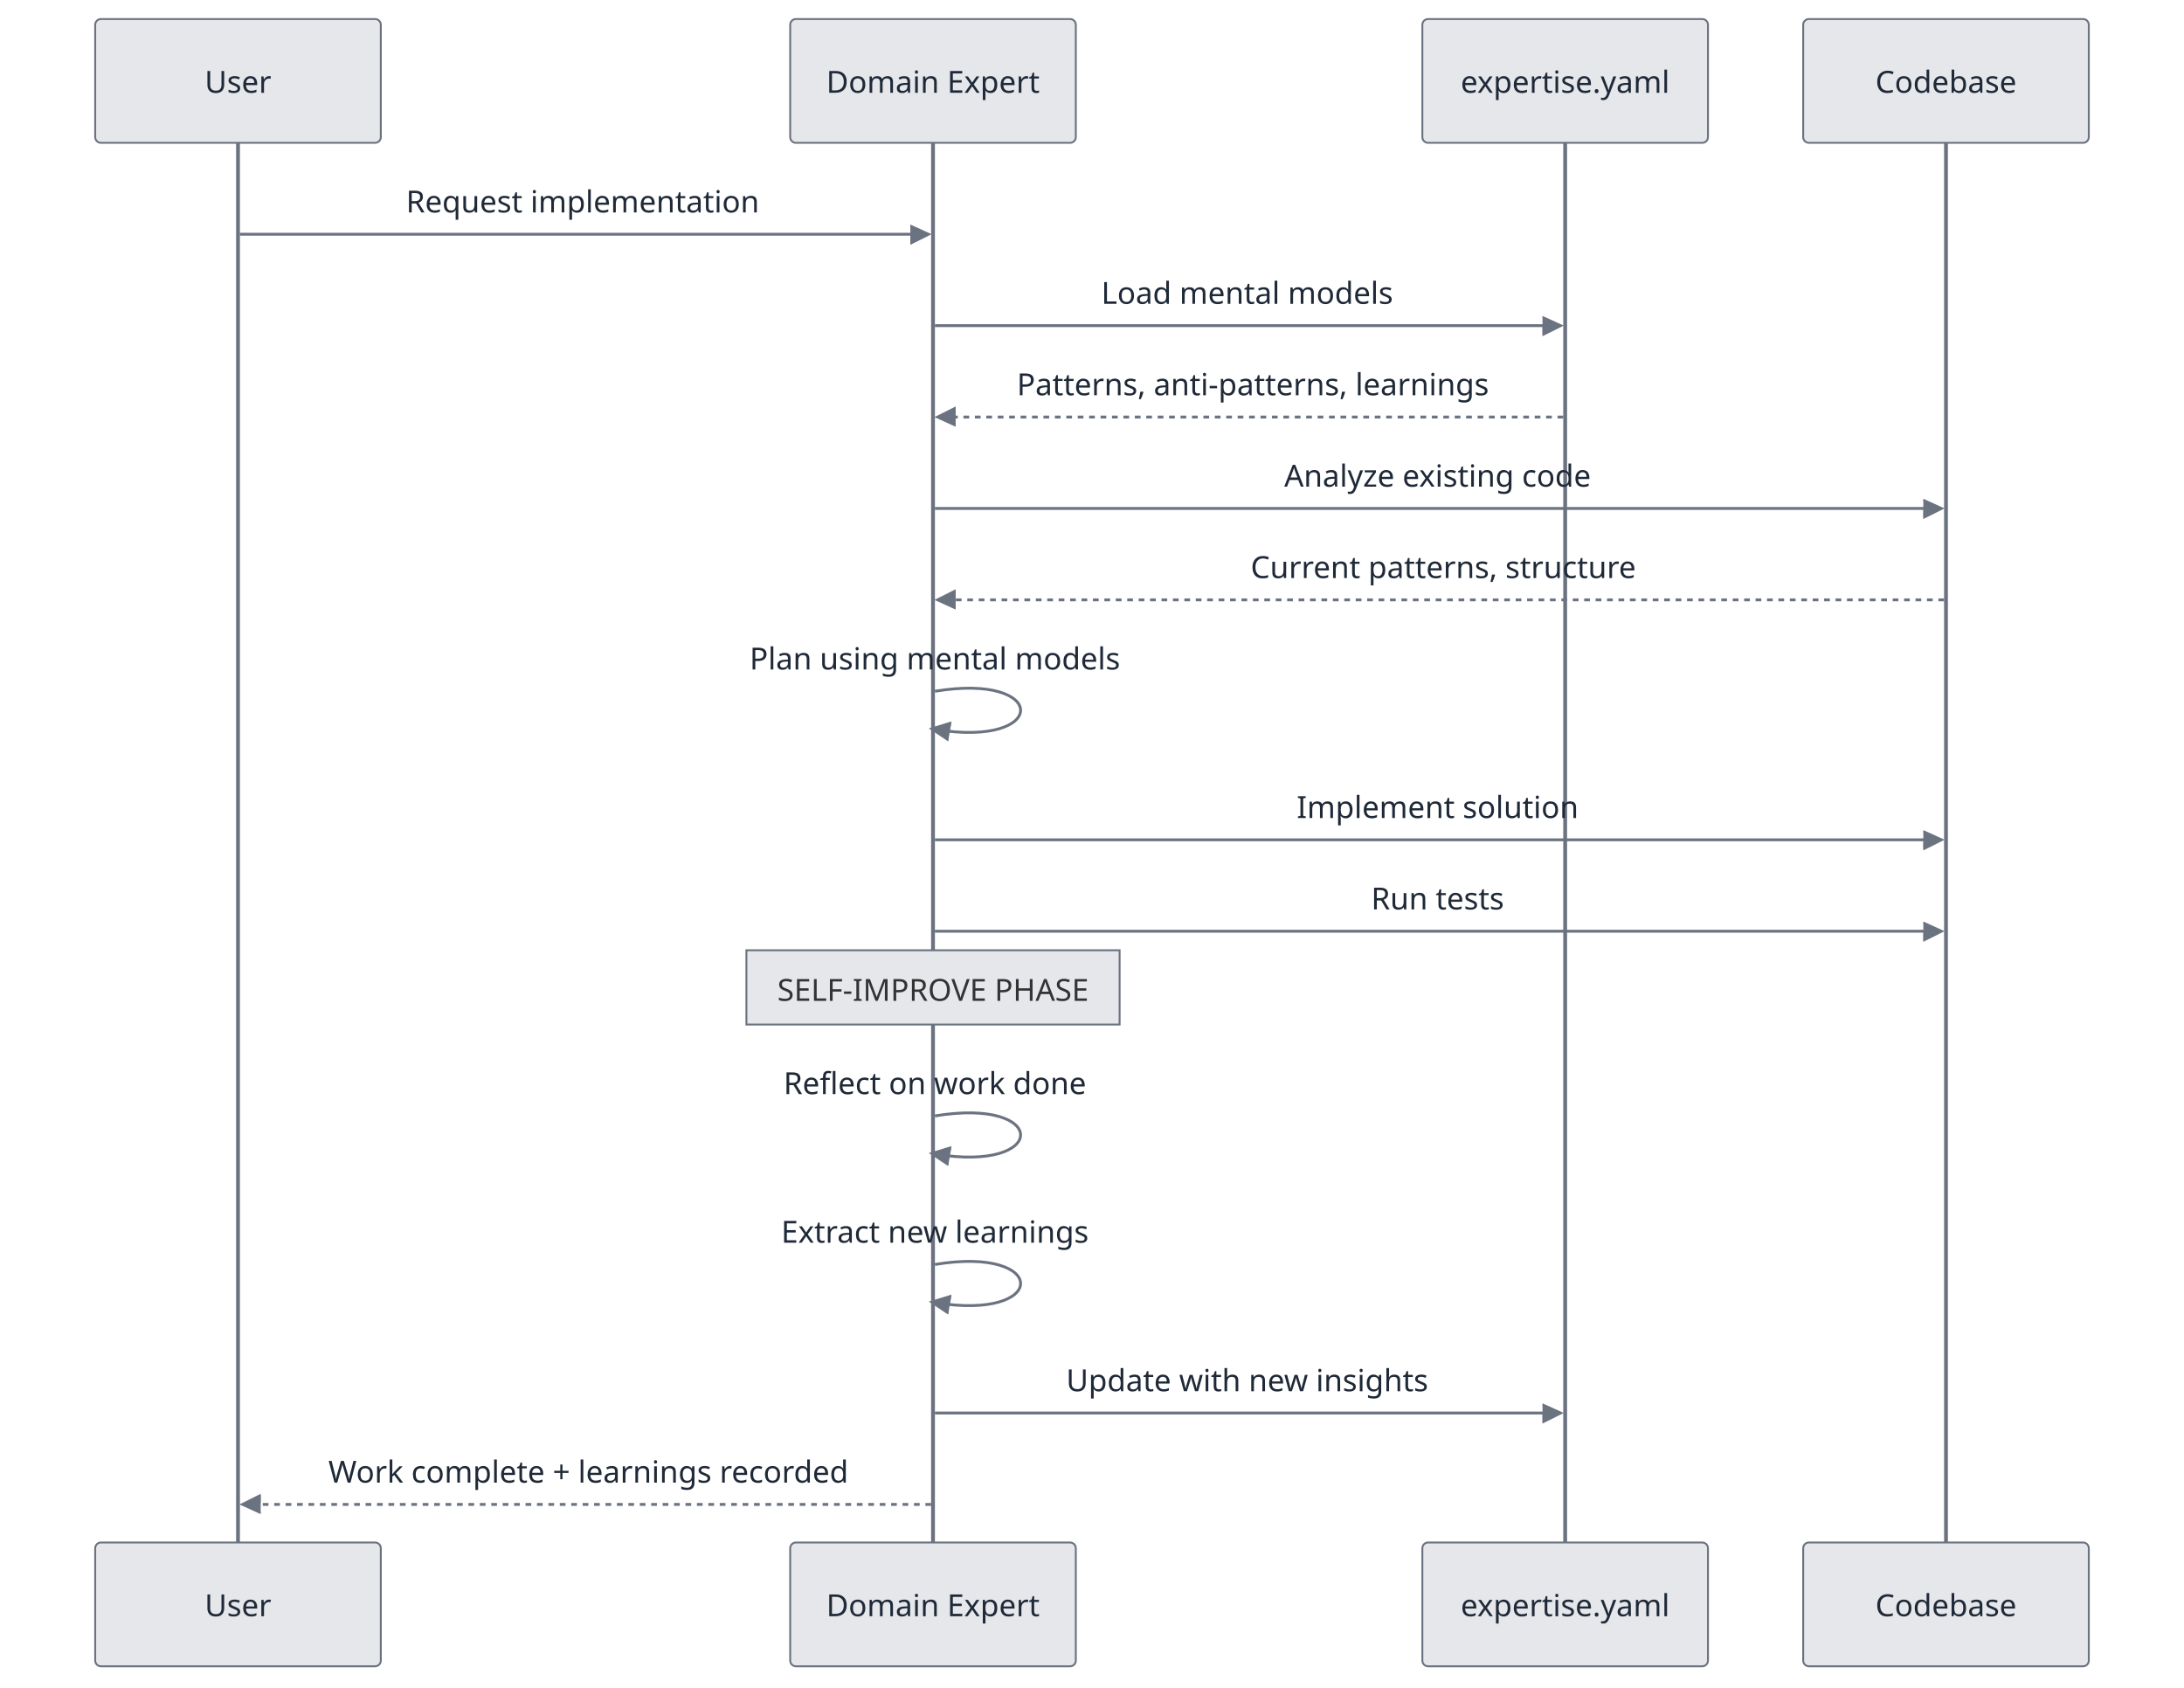
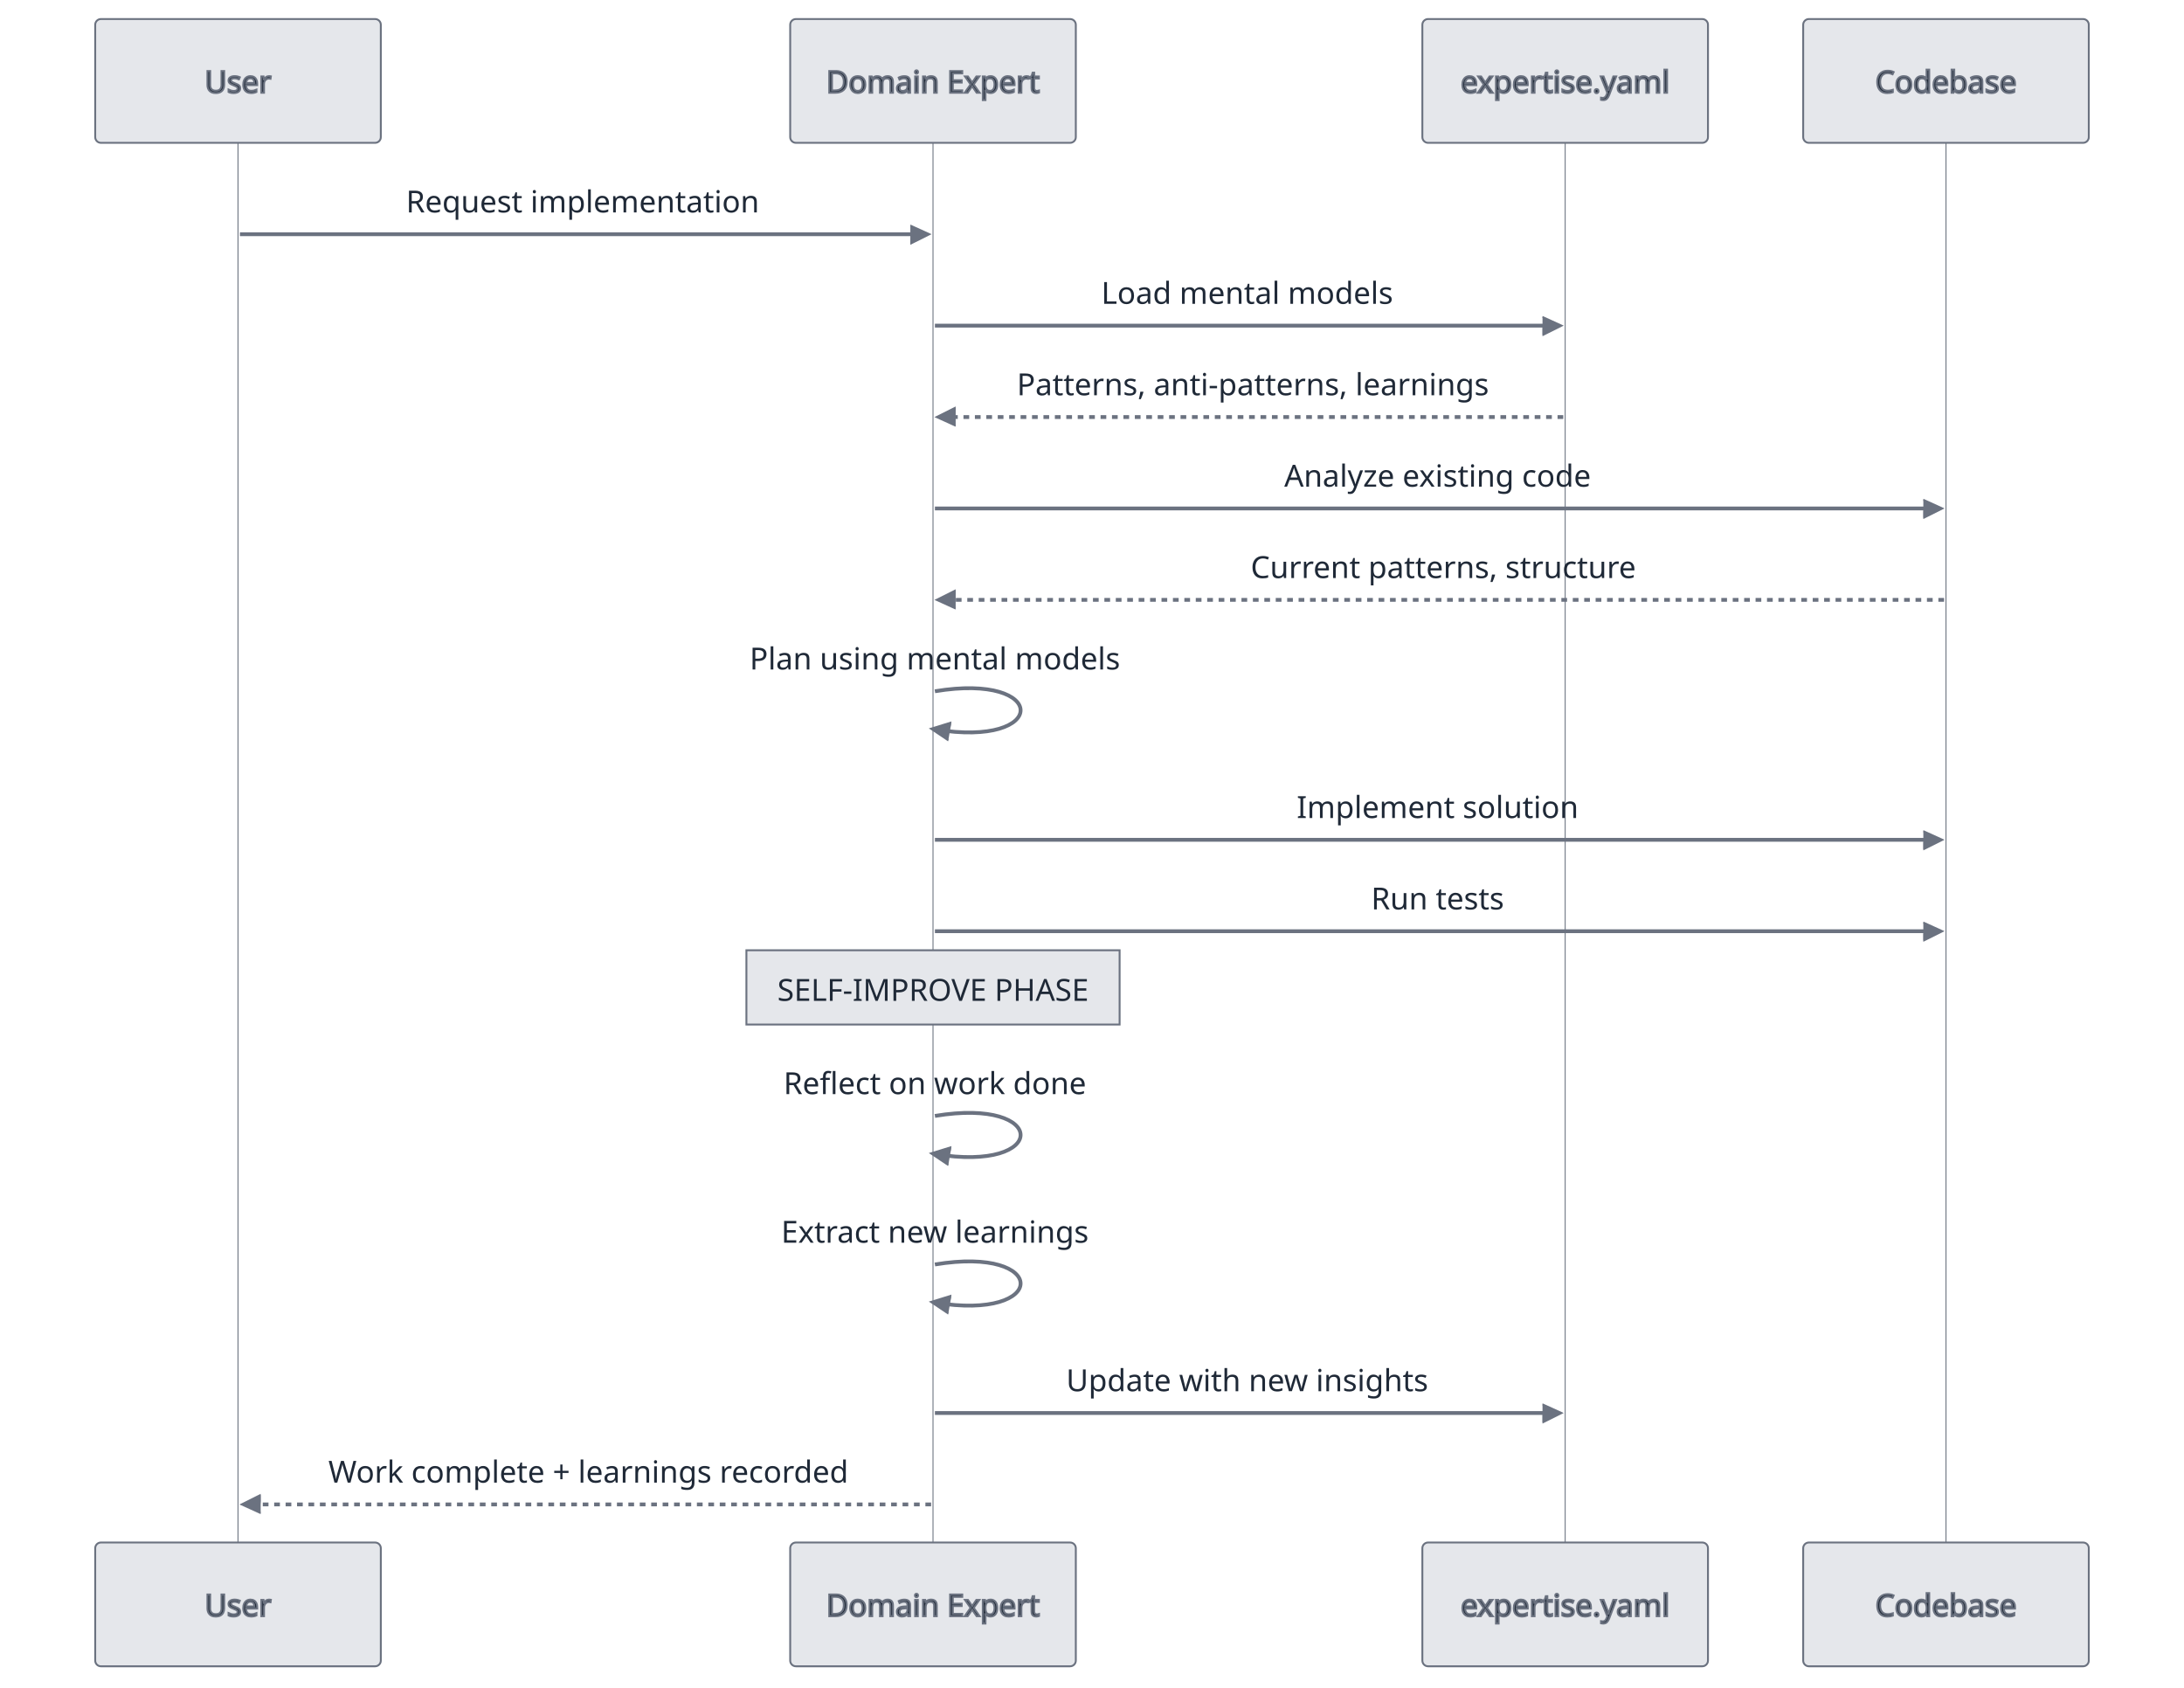
<svg xmlns="http://www.w3.org/2000/svg" id="my-svg" width="100%" style="max-width: 1147px; background-color: transparent;" viewBox="-50 -10 1147 886" role="graphics-document document" aria-roledescription="sequence" aria-describedby="chart-desc-my-svg" aria-labelledby="chart-title-my-svg">
  <g>
-     <rect x="897" y="800" fill="#e5e7eb" stroke="#6b7280" width="150" height="65" name="Codebase" rx="3" ry="3" class="actor actor-bottom" />
+     <rect x="897" y="800" width="150" height="65" name="Codebase" rx="3" ry="3" class="actor actor-bottom" />
    <text x="972" y="832.5" dominant-baseline="central" alignment-baseline="central" class="actor actor-box" style="text-anchor: middle; font-size: 16px; font-weight: 400;">
      <tspan x="972" dy="0">Codebase</tspan>
    </text>
  </g>
  <g>
-     <rect x="697" y="800" fill="#e5e7eb" stroke="#6b7280" width="150" height="65" name="Expertise" rx="3" ry="3" class="actor actor-bottom" />
+     <rect x="697" y="800" width="150" height="65" name="Expertise" rx="3" ry="3" class="actor actor-bottom" />
    <text x="772" y="832.5" dominant-baseline="central" alignment-baseline="central" class="actor actor-box" style="text-anchor: middle; font-size: 16px; font-weight: 400;">
      <tspan x="772" dy="0">expertise.yaml</tspan>
    </text>
  </g>
  <g>
-     <rect x="365" y="800" fill="#e5e7eb" stroke="#6b7280" width="150" height="65" name="Agent" rx="3" ry="3" class="actor actor-bottom" />
+     <rect x="365" y="800" width="150" height="65" name="Agent" rx="3" ry="3" class="actor actor-bottom" />
    <text x="440" y="832.5" dominant-baseline="central" alignment-baseline="central" class="actor actor-box" style="text-anchor: middle; font-size: 16px; font-weight: 400;">
      <tspan x="440" dy="0">Domain Expert</tspan>
    </text>
  </g>
  <g>
-     <rect x="0" y="800" fill="#e5e7eb" stroke="#6b7280" width="150" height="65" name="User" rx="3" ry="3" class="actor actor-bottom" />
+     <rect x="0" y="800" width="150" height="65" name="User" rx="3" ry="3" class="actor actor-bottom" />
    <text x="75" y="832.5" dominant-baseline="central" alignment-baseline="central" class="actor actor-box" style="text-anchor: middle; font-size: 16px; font-weight: 400;">
      <tspan x="75" dy="0">User</tspan>
    </text>
  </g>
  <g>
-     <line id="actor3" x1="972" y1="65" x2="972" y2="800" class="actor-line 200" stroke-width="0.5px" stroke="#9ca3af" name="Codebase" />
+     <line id="actor3" x1="972" y1="65" x2="972" y2="800" class="actor-line 200" stroke-width="0.5px" name="Codebase" />
    <g id="root-3">
-       <rect x="897" y="0" fill="#e5e7eb" stroke="#6b7280" width="150" height="65" name="Codebase" rx="3" ry="3" class="actor actor-top" />
+       <rect x="897" y="0" width="150" height="65" name="Codebase" rx="3" ry="3" class="actor actor-top" />
      <text x="972" y="32.5" dominant-baseline="central" alignment-baseline="central" class="actor actor-box" style="text-anchor: middle; font-size: 16px; font-weight: 400;">
        <tspan x="972" dy="0">Codebase</tspan>
      </text>
    </g>
  </g>
  <g>
-     <line id="actor2" x1="772" y1="65" x2="772" y2="800" class="actor-line 200" stroke-width="0.5px" stroke="#9ca3af" name="Expertise" />
+     <line id="actor2" x1="772" y1="65" x2="772" y2="800" class="actor-line 200" stroke-width="0.5px" name="Expertise" />
    <g id="root-2">
-       <rect x="697" y="0" fill="#e5e7eb" stroke="#6b7280" width="150" height="65" name="Expertise" rx="3" ry="3" class="actor actor-top" />
+       <rect x="697" y="0" width="150" height="65" name="Expertise" rx="3" ry="3" class="actor actor-top" />
      <text x="772" y="32.5" dominant-baseline="central" alignment-baseline="central" class="actor actor-box" style="text-anchor: middle; font-size: 16px; font-weight: 400;">
        <tspan x="772" dy="0">expertise.yaml</tspan>
      </text>
    </g>
  </g>
  <g>
-     <line id="actor1" x1="440" y1="65" x2="440" y2="800" class="actor-line 200" stroke-width="0.5px" stroke="#9ca3af" name="Agent" />
+     <line id="actor1" x1="440" y1="65" x2="440" y2="800" class="actor-line 200" stroke-width="0.5px" name="Agent" />
    <g id="root-1">
-       <rect x="365" y="0" fill="#e5e7eb" stroke="#6b7280" width="150" height="65" name="Agent" rx="3" ry="3" class="actor actor-top" />
+       <rect x="365" y="0" width="150" height="65" name="Agent" rx="3" ry="3" class="actor actor-top" />
      <text x="440" y="32.5" dominant-baseline="central" alignment-baseline="central" class="actor actor-box" style="text-anchor: middle; font-size: 16px; font-weight: 400;">
        <tspan x="440" dy="0">Domain Expert</tspan>
      </text>
    </g>
  </g>
  <g>
-     <line id="actor0" x1="75" y1="65" x2="75" y2="800" class="actor-line 200" stroke-width="0.5px" stroke="#9ca3af" name="User" />
+     <line id="actor0" x1="75" y1="65" x2="75" y2="800" class="actor-line 200" stroke-width="0.5px" name="User" />
    <g id="root-0">
-       <rect x="0" y="0" fill="#e5e7eb" stroke="#6b7280" width="150" height="65" name="User" rx="3" ry="3" class="actor actor-top" />
+       <rect x="0" y="0" width="150" height="65" name="User" rx="3" ry="3" class="actor actor-top" />
      <text x="75" y="32.5" dominant-baseline="central" alignment-baseline="central" class="actor actor-box" style="text-anchor: middle; font-size: 16px; font-weight: 400;">
        <tspan x="75" dy="0">User</tspan>
      </text>
    </g>
  </g>
-   <style>#my-svg{font-family:system-ui,sans-serif;font-size:14px;fill:#1f2937;}@keyframes edge-animation-frame{from{stroke-dashoffset:0;}}@keyframes dash{to{stroke-dashoffset:0;}}#my-svg .edge-animation-slow{stroke-dasharray:9,5!important;stroke-dashoffset:900;animation:dash 50s linear infinite;stroke-linecap:round;}#my-svg .edge-animation-fast{stroke-dasharray:9,5!important;stroke-dashoffset:900;animation:dash 20s linear infinite;stroke-linecap:round;}#my-svg .error-icon{fill:#f3f4f6;}#my-svg .error-text{fill:#0c0b09;stroke:#0c0b09;}#my-svg .edge-thickness-normal{stroke-width:1px;}#my-svg .edge-thickness-thick{stroke-width:3.5px;}#my-svg .edge-pattern-solid{stroke-dasharray:0;}#my-svg .edge-thickness-invisible{stroke-width:0;fill:none;}#my-svg .edge-pattern-dashed{stroke-dasharray:3;}#my-svg .edge-pattern-dotted{stroke-dasharray:2;}#my-svg .marker{fill:#6b7280;stroke:#6b7280;}#my-svg .marker.cross{stroke:#6b7280;}#my-svg svg{font-family:system-ui,sans-serif;font-size:14px;}#my-svg p{margin:0;}#my-svg .actor{stroke:#6b7280;fill:#e5e7eb;}#my-svg text.actor&gt;tspan{fill:#1f2937;stroke:none;}#my-svg .actor-line{stroke:#6b7280;}#my-svg .innerArc{stroke-width:1.5;stroke-dasharray:none;}#my-svg .messageLine0{stroke-width:1.5;stroke-dasharray:none;stroke:#1f2937;}#my-svg .messageLine1{stroke-width:1.5;stroke-dasharray:2,2;stroke:#1f2937;}#my-svg #arrowhead path{fill:#1f2937;stroke:#1f2937;}#my-svg .sequenceNumber{fill:#948d7f;}#my-svg #sequencenumber{fill:#1f2937;}#my-svg #crosshead path{fill:#1f2937;stroke:#1f2937;}#my-svg .messageText{fill:#1f2937;stroke:none;}#my-svg .labelBox{stroke:#6b7280;fill:#e5e7eb;}#my-svg .labelText,#my-svg .labelText&gt;tspan{fill:#1f2937;stroke:none;}#my-svg .loopText,#my-svg .loopText&gt;tspan{fill:#1f2937;stroke:none;}#my-svg .loopLine{stroke-width:2px;stroke-dasharray:2,2;stroke:#6b7280;fill:#6b7280;}#my-svg .note{stroke:hsl(52.683, 60%, 73.922%);fill:#fff5ad;}#my-svg .noteText,#my-svg .noteText&gt;tspan{fill:#333;stroke:none;}#my-svg .activation0{fill:#d1d5db;stroke:hsl(216, 12.195%, 73.922%);}#my-svg .activation1{fill:#d1d5db;stroke:hsl(216, 12.195%, 73.922%);}#my-svg .activation2{fill:#d1d5db;stroke:hsl(216, 12.195%, 73.922%);}#my-svg .actorPopupMenu{position:absolute;}#my-svg .actorPopupMenuPanel{position:absolute;fill:#e5e7eb;box-shadow:0px 8px 16px 0px rgba(0,0,0,0.2);filter:drop-shadow(3px 5px 2px rgb(0 0 0 / 0.4));}#my-svg .actor-man line{stroke:#6b7280;fill:#e5e7eb;}#my-svg .actor-man circle,#my-svg line{stroke:#6b7280;fill:#e5e7eb;stroke-width:2px;}#my-svg :root{--mermaid-font-family:"trebuchet ms",verdana,arial,sans-serif;}#my-svg .note{fill:#e5e7eb !important;stroke:#6b7280 !important;} #my-svg .noteText{fill:#1f2937 !important;} #my-svg .activation0,#my-svg .activation1,#my-svg .activation2{fill:#d1d5db !important;stroke:#6b7280 !important;} #my-svg .actor{fill:#e5e7eb !important;stroke:#6b7280 !important;} #my-svg .actor-line{stroke:#6b7280 !important;} #my-svg text.actor&gt;tspan{fill:#1f2937 !important;} #my-svg .messageText{fill:#1f2937 !important;} #my-svg .messageLine0,.messageLine1{stroke:#6b7280 !important;} #my-svg #arrowhead path{fill:#6b7280 !important;stroke:#6b7280 !important;} #my-svg .labelBox{fill:#e5e7eb !important;stroke:#6b7280 !important;} #my-svg .labelText{fill:#1f2937 !important;} #my-svg .loopText{fill:#1f2937 !important;} #my-svg .loopLine{stroke:#6b7280 !important;} #my-svg .edgeLabel{background-color:#e5e7eb !important;} #my-svg .edgeLabel p{background-color:#e5e7eb !important;} #my-svg .edgeLabel rect{fill:#e5e7eb !important;opacity:1 !important;} #my-svg .labelBkg{background-color:#e5e7eb !important;} #my-svg .statediagram-state rect{fill:#e5e7eb !important;stroke:#6b7280 !important;} #my-svg .statediagram-state .label text{fill:#1f2937 !important;} #my-svg .state-start,.state-end{fill:#6b7280 !important;} #my-svg path.transition{stroke:#6b7280 !important;} @media (prefers-color-scheme: dark) { #my-svg .note{fill:#374151 !important;stroke:#9ca3af !important;} #my-svg .noteText{fill:#e5e7eb !important;} #my-svg .activation0,#my-svg .activation1,#my-svg .activation2{fill:#4b5563 !important;stroke:#9ca3af !important;} #my-svg .actor{fill:#374151 !important;stroke:#9ca3af !important;} #my-svg .actor-line{stroke:#9ca3af !important;} #my-svg text.actor&gt;tspan{fill:#e5e7eb !important;} #my-svg .messageText{fill:#e5e7eb !important;} #my-svg .messageLine0,.messageLine1{stroke:#9ca3af !important;} #my-svg #arrowhead path{fill:#9ca3af !important;stroke:#9ca3af !important;} #my-svg .labelBox{fill:#374151 !important;stroke:#9ca3af !important;} #my-svg .labelText{fill:#e5e7eb !important;} #my-svg .loopText{fill:#e5e7eb !important;} #my-svg .loopLine{stroke:#9ca3af !important;} #my-svg .edgeLabel{background-color:#374151 !important;} #my-svg .edgeLabel p{background-color:#374151 !important;} #my-svg .edgeLabel rect{fill:#374151 !important;opacity:1 !important;} #my-svg .labelBkg{background-color:#374151 !important;} #my-svg .node rect,.node circle,.node ellipse,.node polygon,.node path{fill:#374151 !important;stroke:#9ca3af !important;} #my-svg .cluster rect{fill:#1f2937 !important;stroke:#6b7280 !important;} #my-svg .edgePath .path,.flowchart-link{stroke:#9ca3af !important;} #my-svg .marker,.arrowheadPath{fill:#9ca3af !important;stroke:#9ca3af !important;} #my-svg text,span,p{fill:#e5e7eb !important;color:#e5e7eb !important;} #my-svg .statediagram-state rect{fill:#374151 !important;stroke:#9ca3af !important;} #my-svg .statediagram-state .label text{fill:#e5e7eb !important;} #my-svg .state-start,.state-end{fill:#9ca3af !important;} #my-svg path.transition{stroke:#9ca3af !important;} }</style>
+   <style>#my-svg{font-family:system-ui,sans-serif;font-size:14px;fill:#1f2937;}/* AgileFlow Diagram Styles - Global Adaptive Light/Dark Mode */ /* This file is the SINGLE SOURCE OF TRUTH for all diagram styling */ /* ============================================ LIGHT MODE (Default) ============================================ */ /* Set color property for currentColor inheritance */ #my-svg{color:#6b7280;}/* Flowchart Nodes */ #my-svg .node rect, #my-svg .node circle, #my-svg .node ellipse, #my-svg .node polygon, #my-svg .node path{fill:#e5e7eb !important;stroke:#6b7280 !important;}/* Flowchart Edges */ #my-svg .edgePath .path, #my-svg .flowchart-link{stroke:#6b7280 !important;}/* Edge Labels */ #my-svg .edgeLabel{background-color:#e5e7eb !important;}#my-svg .edgeLabel rect{fill:#e5e7eb !important;opacity:1 !important;}#my-svg .edgeLabel p, #my-svg .labelBkg{background-color:#e5e7eb !important;}/* Clusters/Subgraphs */ #my-svg .cluster rect{fill:#f3f4f6 !important;stroke:#6b7280 !important;}#my-svg .cluster-label text, #my-svg .cluster-label span{fill:#1f2937 !important;color:#1f2937 !important;}/* Arrows/Markers */ #my-svg .marker, #my-svg .arrowheadPath, #my-svg #arrowhead path, #my-svg marker path{fill:#6b7280 !important;stroke:#6b7280 !important;}/* All Text */ #my-svg text, #my-svg span, #my-svg p, #my-svg tspan, #my-svg .label, #my-svg .nodeLabel, #my-svg .edgeLabel{fill:#1f2937 !important;color:#1f2937 !important;}/* Sequence Diagram - Actors */ #my-svg .actor, #my-svg .actor-top, #my-svg .actor-bottom, #my-svg rect.actor{fill:#e5e7eb !important;stroke:#6b7280 !important;}#my-svg .actor-line, #my-svg line.actor-line{stroke:#6b7280 !important;}#my-svg text.actor, #my-svg text.actor &gt; tspan, #my-svg .actor-box{fill:#1f2937 !important;}/* Sequence Diagram - Actor Man (stick figure) */ #my-svg .actor-man line, #my-svg .actor-man circle{stroke:#6b7280 !important;fill:#e5e7eb !important;}/* Sequence Diagram - Messages */ #my-svg .messageText{fill:#1f2937 !important;}#my-svg .messageLine0, #my-svg .messageLine1{stroke:#6b7280 !important;}/* Sequence Diagram - Notes (CRITICAL:override yellow) */ #my-svg .note, #my-svg rect.note{fill:#e5e7eb !important;stroke:#6b7280 !important;}#my-svg .noteText, #my-svg .noteText &gt; tspan, #my-svg text.noteText{fill:#1f2937 !important;}/* Sequence Diagram - Loops/Labels */ #my-svg .labelBox{fill:#e5e7eb !important;stroke:#6b7280 !important;}#my-svg .labelText, #my-svg .loopText, #my-svg .labelText &gt; tspan, #my-svg .loopText &gt; tspan{fill:#1f2937 !important;}#my-svg .loopLine{stroke:#6b7280 !important;}/* Sequence Diagram - Activations */ #my-svg .activation0, #my-svg .activation1, #my-svg .activation2{fill:#d1d5db !important;stroke:#6b7280 !important;}/* State Diagram */ #my-svg .statediagram-state rect, #my-svg .statediagram-cluster rect{fill:#e5e7eb !important;stroke:#6b7280 !important;}#my-svg .state-start, #my-svg .state-end, #my-svg .statediagram-state circle{fill:#6b7280 !important;}#my-svg path.transition{stroke:#6b7280 !important;}#my-svg .statediagram-state .label text{fill:#1f2937 !important;}/* ============================================ DARK MODE ============================================ */ @media (prefers-color-scheme:dark){/* Set color property for currentColor inheritance */ #my-svg{color:#9ca3af;}/* Flowchart Nodes */ #my-svg .node rect, #my-svg .node circle, #my-svg .node ellipse, #my-svg .node polygon, #my-svg .node path{fill:#374151 !important;stroke:#9ca3af !important;}/* Flowchart Edges */ #my-svg .edgePath .path, #my-svg .flowchart-link{stroke:#9ca3af !important;}/* Edge Labels */ #my-svg .edgeLabel{background-color:#374151 !important;}#my-svg .edgeLabel rect{fill:#374151 !important;}#my-svg .edgeLabel p, #my-svg .labelBkg{background-color:#374151 !important;}/* Clusters/Subgraphs */ #my-svg .cluster rect{fill:#1f2937 !important;stroke:#6b7280 !important;}#my-svg .cluster-label text, #my-svg .cluster-label span{fill:#e5e7eb !important;color:#e5e7eb !important;}/* Arrows/Markers */ #my-svg .marker, #my-svg .arrowheadPath, #my-svg #arrowhead path, #my-svg marker path{fill:#9ca3af !important;stroke:#9ca3af !important;}/* All Text */ #my-svg text, #my-svg span, #my-svg p, #my-svg tspan, #my-svg .label, #my-svg .nodeLabel, #my-svg .edgeLabel{fill:#e5e7eb !important;color:#e5e7eb !important;}/* Sequence Diagram - Actors */ #my-svg .actor, #my-svg .actor-top, #my-svg .actor-bottom, #my-svg rect.actor{fill:#374151 !important;stroke:#9ca3af !important;}#my-svg .actor-line, #my-svg line.actor-line{stroke:#9ca3af !important;}#my-svg text.actor, #my-svg text.actor &gt; tspan, #my-svg .actor-box{fill:#e5e7eb !important;}/* Sequence Diagram - Actor Man (stick figure) */ #my-svg .actor-man line, #my-svg .actor-man circle{stroke:#9ca3af !important;fill:#374151 !important;}/* Sequence Diagram - Messages */ #my-svg .messageText{fill:#e5e7eb !important;}#my-svg .messageLine0, #my-svg .messageLine1{stroke:#9ca3af !important;}/* Sequence Diagram - Notes (CRITICAL:override yellow) */ #my-svg .note, #my-svg rect.note{fill:#374151 !important;stroke:#9ca3af !important;}#my-svg .noteText, #my-svg .noteText &gt; tspan, #my-svg text.noteText{fill:#e5e7eb !important;}/* Sequence Diagram - Loops/Labels */ #my-svg .labelBox{fill:#374151 !important;stroke:#9ca3af !important;}#my-svg .labelText, #my-svg .loopText, #my-svg .labelText &gt; tspan, #my-svg .loopText &gt; tspan{fill:#e5e7eb !important;}#my-svg .loopLine{stroke:#9ca3af !important;}/* Sequence Diagram - Activations */ #my-svg .activation0, #my-svg .activation1, #my-svg .activation2{fill:#4b5563 !important;stroke:#9ca3af !important;}/* State Diagram */ #my-svg .statediagram-state rect, #my-svg .statediagram-cluster rect{fill:#374151 !important;stroke:#9ca3af !important;}#my-svg .state-start, #my-svg .state-end, #my-svg .statediagram-state circle{fill:#9ca3af !important;}#my-svg path.transition{stroke:#9ca3af !important;}#my-svg .statediagram-state .label text{fill:#e5e7eb !important;}}</style>
  <g />
  <defs>
    <symbol id="computer" width="24" height="24">
      <path transform="scale(.5)" d="M2 2v13h20v-13h-20zm18 11h-16v-9h16v9zm-10.228 6l.466-1h3.524l.467 1h-4.457zm14.228 3h-24l2-6h2.104l-1.33 4h18.45l-1.297-4h2.073l2 6zm-5-10h-14v-7h14v7z" />
    </symbol>
  </defs>
  <defs>
    <symbol id="database" fill-rule="evenodd" clip-rule="evenodd">
      <path transform="scale(.5)" d="M12.258.001l.256.004.255.005.253.008.251.01.249.012.247.015.246.016.242.019.241.02.239.023.236.024.233.027.231.028.229.031.225.032.223.034.22.036.217.038.214.04.211.041.208.043.205.045.201.046.198.048.194.05.191.051.187.053.183.054.18.056.175.057.172.059.168.06.163.061.16.063.155.064.15.066.074.033.073.033.071.034.07.034.069.035.068.035.067.035.066.035.064.036.064.036.062.036.06.036.06.037.058.037.058.037.055.038.055.038.053.038.052.038.051.039.05.039.048.039.047.039.045.04.044.04.043.04.041.04.04.041.039.041.037.041.036.041.034.041.033.042.032.042.03.042.029.042.027.042.026.043.024.043.023.043.021.043.02.043.018.044.017.043.015.044.013.044.012.044.011.045.009.044.007.045.006.045.004.045.002.045.001.045v17l-.001.045-.002.045-.004.045-.006.045-.007.045-.009.044-.011.045-.012.044-.013.044-.015.044-.017.043-.018.044-.02.043-.021.043-.023.043-.024.043-.026.043-.027.042-.029.042-.03.042-.032.042-.033.042-.034.041-.036.041-.037.041-.039.041-.04.041-.041.04-.043.04-.044.04-.045.04-.047.039-.048.039-.05.039-.051.039-.052.038-.053.038-.055.038-.055.038-.058.037-.058.037-.06.037-.06.036-.062.036-.064.036-.064.036-.066.035-.067.035-.068.035-.069.035-.07.034-.071.034-.073.033-.074.033-.15.066-.155.064-.16.063-.163.061-.168.06-.172.059-.175.057-.18.056-.183.054-.187.053-.191.051-.194.05-.198.048-.201.046-.205.045-.208.043-.211.041-.214.04-.217.038-.22.036-.223.034-.225.032-.229.031-.231.028-.233.027-.236.024-.239.023-.241.02-.242.019-.246.016-.247.015-.249.012-.251.01-.253.008-.255.005-.256.004-.258.001-.258-.001-.256-.004-.255-.005-.253-.008-.251-.01-.249-.012-.247-.015-.245-.016-.243-.019-.241-.02-.238-.023-.236-.024-.234-.027-.231-.028-.228-.031-.226-.032-.223-.034-.22-.036-.217-.038-.214-.04-.211-.041-.208-.043-.204-.045-.201-.046-.198-.048-.195-.05-.19-.051-.187-.053-.184-.054-.179-.056-.176-.057-.172-.059-.167-.06-.164-.061-.159-.063-.155-.064-.151-.066-.074-.033-.072-.033-.072-.034-.07-.034-.069-.035-.068-.035-.067-.035-.066-.035-.064-.036-.063-.036-.062-.036-.061-.036-.06-.037-.058-.037-.057-.037-.056-.038-.055-.038-.053-.038-.052-.038-.051-.039-.049-.039-.049-.039-.046-.039-.046-.04-.044-.04-.043-.04-.041-.04-.04-.041-.039-.041-.037-.041-.036-.041-.034-.041-.033-.042-.032-.042-.03-.042-.029-.042-.027-.042-.026-.043-.024-.043-.023-.043-.021-.043-.02-.043-.018-.044-.017-.043-.015-.044-.013-.044-.012-.044-.011-.045-.009-.044-.007-.045-.006-.045-.004-.045-.002-.045-.001-.045v-17l.001-.045.002-.045.004-.045.006-.045.007-.045.009-.044.011-.045.012-.044.013-.044.015-.044.017-.043.018-.044.02-.043.021-.043.023-.043.024-.043.026-.043.027-.042.029-.042.03-.042.032-.042.033-.042.034-.041.036-.041.037-.041.039-.041.04-.041.041-.04.043-.04.044-.04.046-.04.046-.039.049-.039.049-.039.051-.039.052-.038.053-.038.055-.038.056-.038.057-.037.058-.037.06-.037.061-.036.062-.036.063-.036.064-.036.066-.035.067-.035.068-.035.069-.035.07-.034.072-.034.072-.033.074-.033.151-.066.155-.064.159-.063.164-.061.167-.06.172-.059.176-.057.179-.056.184-.054.187-.053.19-.051.195-.05.198-.048.201-.046.204-.045.208-.043.211-.041.214-.04.217-.038.22-.036.223-.034.226-.032.228-.031.231-.028.234-.027.236-.024.238-.023.241-.02.243-.019.245-.016.247-.015.249-.012.251-.01.253-.008.255-.005.256-.004.258-.001.258.001zm-9.258 20.499v.01l.001.021.003.021.004.022.005.021.006.022.007.022.009.023.01.022.011.023.012.023.013.023.015.023.016.024.017.023.018.024.019.024.021.024.022.025.023.024.024.025.052.049.056.05.061.051.066.051.07.051.075.051.079.052.084.052.088.052.092.052.097.052.102.051.105.052.11.052.114.051.119.051.123.051.127.05.131.05.135.05.139.048.144.049.147.047.152.047.155.047.16.045.163.045.167.043.171.043.176.041.178.041.183.039.187.039.19.037.194.035.197.035.202.033.204.031.209.03.212.029.216.027.219.025.222.024.226.021.23.02.233.018.236.016.24.015.243.012.246.01.249.008.253.005.256.004.259.001.26-.001.257-.004.254-.005.25-.008.247-.011.244-.012.241-.014.237-.016.233-.018.231-.021.226-.021.224-.024.22-.026.216-.027.212-.028.21-.031.205-.031.202-.034.198-.034.194-.036.191-.037.187-.039.183-.04.179-.04.175-.042.172-.043.168-.044.163-.045.16-.046.155-.046.152-.047.148-.048.143-.049.139-.049.136-.05.131-.05.126-.05.123-.051.118-.052.114-.051.11-.052.106-.052.101-.052.096-.052.092-.052.088-.053.083-.051.079-.052.074-.052.07-.051.065-.051.06-.051.056-.05.051-.05.023-.024.023-.025.021-.024.02-.024.019-.024.018-.024.017-.024.015-.023.014-.024.013-.023.012-.023.01-.023.01-.022.008-.022.006-.022.006-.022.004-.022.004-.021.001-.021.001-.021v-4.127l-.077.055-.08.053-.083.054-.085.053-.087.052-.09.052-.093.051-.095.05-.097.05-.1.049-.102.049-.105.048-.106.047-.109.047-.111.046-.114.045-.115.045-.118.044-.12.043-.122.042-.124.042-.126.041-.128.04-.13.04-.132.038-.134.038-.135.037-.138.037-.139.035-.142.035-.143.034-.144.033-.147.032-.148.031-.15.03-.151.03-.153.029-.154.027-.156.027-.158.026-.159.025-.161.024-.162.023-.163.022-.165.021-.166.02-.167.019-.169.018-.169.017-.171.016-.173.015-.173.014-.175.013-.175.012-.177.011-.178.01-.179.008-.179.008-.181.006-.182.005-.182.004-.184.003-.184.002h-.37l-.184-.002-.184-.003-.182-.004-.182-.005-.181-.006-.179-.008-.179-.008-.178-.01-.176-.011-.176-.012-.175-.013-.173-.014-.172-.015-.171-.016-.17-.017-.169-.018-.167-.019-.166-.02-.165-.021-.163-.022-.162-.023-.161-.024-.159-.025-.157-.026-.156-.027-.155-.027-.153-.029-.151-.03-.15-.03-.148-.031-.146-.032-.145-.033-.143-.034-.141-.035-.14-.035-.137-.037-.136-.037-.134-.038-.132-.038-.13-.04-.128-.04-.126-.041-.124-.042-.122-.042-.12-.044-.117-.043-.116-.045-.113-.045-.112-.046-.109-.047-.106-.047-.105-.048-.102-.049-.1-.049-.097-.05-.095-.05-.093-.052-.09-.051-.087-.052-.085-.053-.083-.054-.08-.054-.077-.054v4.127zm0-5.654v.011l.001.021.003.021.004.021.005.022.006.022.007.022.009.022.01.022.011.023.012.023.013.023.015.024.016.023.017.024.018.024.019.024.021.024.022.024.023.025.024.024.052.05.056.05.061.05.066.051.07.051.075.052.079.051.084.052.088.052.092.052.097.052.102.052.105.052.11.051.114.051.119.052.123.05.127.051.131.05.135.049.139.049.144.048.147.048.152.047.155.046.16.045.163.045.167.044.171.042.176.042.178.04.183.04.187.038.19.037.194.036.197.034.202.033.204.032.209.03.212.028.216.027.219.025.222.024.226.022.23.02.233.018.236.016.24.014.243.012.246.01.249.008.253.006.256.003.259.001.26-.001.257-.003.254-.006.25-.008.247-.01.244-.012.241-.015.237-.016.233-.018.231-.02.226-.022.224-.024.22-.025.216-.027.212-.029.21-.03.205-.032.202-.033.198-.035.194-.036.191-.037.187-.039.183-.039.179-.041.175-.042.172-.043.168-.044.163-.045.16-.045.155-.047.152-.047.148-.048.143-.048.139-.05.136-.049.131-.05.126-.051.123-.051.118-.051.114-.052.11-.052.106-.052.101-.052.096-.052.092-.052.088-.052.083-.052.079-.052.074-.051.07-.052.065-.051.06-.05.056-.051.051-.049.023-.025.023-.024.021-.025.02-.024.019-.024.018-.024.017-.024.015-.023.014-.023.013-.024.012-.022.01-.023.01-.023.008-.022.006-.022.006-.022.004-.021.004-.022.001-.021.001-.021v-4.139l-.077.054-.08.054-.083.054-.085.052-.087.053-.09.051-.093.051-.095.051-.097.05-.1.049-.102.049-.105.048-.106.047-.109.047-.111.046-.114.045-.115.044-.118.044-.12.044-.122.042-.124.042-.126.041-.128.04-.13.039-.132.039-.134.038-.135.037-.138.036-.139.036-.142.035-.143.033-.144.033-.147.033-.148.031-.15.03-.151.03-.153.028-.154.028-.156.027-.158.026-.159.025-.161.024-.162.023-.163.022-.165.021-.166.02-.167.019-.169.018-.169.017-.171.016-.173.015-.173.014-.175.013-.175.012-.177.011-.178.009-.179.009-.179.007-.181.007-.182.005-.182.004-.184.003-.184.002h-.37l-.184-.002-.184-.003-.182-.004-.182-.005-.181-.007-.179-.007-.179-.009-.178-.009-.176-.011-.176-.012-.175-.013-.173-.014-.172-.015-.171-.016-.17-.017-.169-.018-.167-.019-.166-.02-.165-.021-.163-.022-.162-.023-.161-.024-.159-.025-.157-.026-.156-.027-.155-.028-.153-.028-.151-.03-.15-.03-.148-.031-.146-.033-.145-.033-.143-.033-.141-.035-.14-.036-.137-.036-.136-.037-.134-.038-.132-.039-.13-.039-.128-.04-.126-.041-.124-.042-.122-.043-.12-.043-.117-.044-.116-.044-.113-.046-.112-.046-.109-.046-.106-.047-.105-.048-.102-.049-.1-.049-.097-.05-.095-.051-.093-.051-.09-.051-.087-.053-.085-.052-.083-.054-.08-.054-.077-.054v4.139zm0-5.666v.011l.001.02.003.022.004.021.005.022.006.021.007.022.009.023.01.022.011.023.012.023.013.023.015.023.016.024.017.024.018.023.019.024.021.025.022.024.023.024.024.025.052.05.056.05.061.05.066.051.07.051.075.052.079.051.084.052.088.052.092.052.097.052.102.052.105.051.11.052.114.051.119.051.123.051.127.05.131.05.135.05.139.049.144.048.147.048.152.047.155.046.16.045.163.045.167.043.171.043.176.042.178.04.183.04.187.038.19.037.194.036.197.034.202.033.204.032.209.03.212.028.216.027.219.025.222.024.226.021.23.02.233.018.236.017.24.014.243.012.246.01.249.008.253.006.256.003.259.001.26-.001.257-.003.254-.006.25-.008.247-.01.244-.013.241-.014.237-.016.233-.018.231-.02.226-.022.224-.024.22-.025.216-.027.212-.029.21-.03.205-.032.202-.033.198-.035.194-.036.191-.037.187-.039.183-.039.179-.041.175-.042.172-.043.168-.044.163-.045.16-.045.155-.047.152-.047.148-.048.143-.049.139-.049.136-.049.131-.051.126-.05.123-.051.118-.052.114-.051.11-.052.106-.052.101-.052.096-.052.092-.052.088-.052.083-.052.079-.052.074-.052.07-.051.065-.051.06-.051.056-.05.051-.049.023-.025.023-.025.021-.024.02-.024.019-.024.018-.024.017-.024.015-.023.014-.024.013-.023.012-.023.01-.022.01-.023.008-.022.006-.022.006-.022.004-.022.004-.021.001-.021.001-.021v-4.153l-.077.054-.08.054-.083.053-.085.053-.087.053-.09.051-.093.051-.095.051-.097.05-.1.049-.102.048-.105.048-.106.048-.109.046-.111.046-.114.046-.115.044-.118.044-.12.043-.122.043-.124.042-.126.041-.128.04-.13.039-.132.039-.134.038-.135.037-.138.036-.139.036-.142.034-.143.034-.144.033-.147.032-.148.032-.15.03-.151.03-.153.028-.154.028-.156.027-.158.026-.159.024-.161.024-.162.023-.163.023-.165.021-.166.02-.167.019-.169.018-.169.017-.171.016-.173.015-.173.014-.175.013-.175.012-.177.01-.178.01-.179.009-.179.007-.181.006-.182.006-.182.004-.184.003-.184.001-.185.001-.185-.001-.184-.001-.184-.003-.182-.004-.182-.006-.181-.006-.179-.007-.179-.009-.178-.01-.176-.01-.176-.012-.175-.013-.173-.014-.172-.015-.171-.016-.17-.017-.169-.018-.167-.019-.166-.02-.165-.021-.163-.023-.162-.023-.161-.024-.159-.024-.157-.026-.156-.027-.155-.028-.153-.028-.151-.03-.15-.03-.148-.032-.146-.032-.145-.033-.143-.034-.141-.034-.14-.036-.137-.036-.136-.037-.134-.038-.132-.039-.13-.039-.128-.041-.126-.041-.124-.041-.122-.043-.12-.043-.117-.044-.116-.044-.113-.046-.112-.046-.109-.046-.106-.048-.105-.048-.102-.048-.1-.05-.097-.049-.095-.051-.093-.051-.09-.052-.087-.052-.085-.053-.083-.053-.08-.054-.077-.054v4.153zm8.74-8.179l-.257.004-.254.005-.25.008-.247.011-.244.012-.241.014-.237.016-.233.018-.231.021-.226.022-.224.023-.22.026-.216.027-.212.028-.21.031-.205.032-.202.033-.198.034-.194.036-.191.038-.187.038-.183.04-.179.041-.175.042-.172.043-.168.043-.163.045-.16.046-.155.046-.152.048-.148.048-.143.048-.139.049-.136.05-.131.05-.126.051-.123.051-.118.051-.114.052-.11.052-.106.052-.101.052-.096.052-.092.052-.088.052-.083.052-.079.052-.074.051-.07.052-.065.051-.06.05-.056.05-.051.05-.023.025-.023.024-.021.024-.02.025-.019.024-.018.024-.017.023-.015.024-.014.023-.013.023-.012.023-.01.023-.01.022-.008.022-.006.023-.006.021-.004.022-.004.021-.001.021-.001.021.001.021.001.021.004.021.004.022.006.021.006.023.008.022.01.022.01.023.012.023.013.023.014.023.015.024.017.023.018.024.019.024.02.025.021.024.023.024.023.025.051.05.056.05.06.05.065.051.07.052.074.051.079.052.083.052.088.052.092.052.096.052.101.052.106.052.11.052.114.052.118.051.123.051.126.051.131.05.136.05.139.049.143.048.148.048.152.048.155.046.16.046.163.045.168.043.172.043.175.042.179.041.183.04.187.038.191.038.194.036.198.034.202.033.205.032.21.031.212.028.216.027.22.026.224.023.226.022.231.021.233.018.237.016.241.014.244.012.247.011.25.008.254.005.257.004.26.001.26-.001.257-.004.254-.005.25-.008.247-.011.244-.012.241-.014.237-.016.233-.018.231-.021.226-.022.224-.023.22-.026.216-.027.212-.028.21-.031.205-.032.202-.033.198-.034.194-.036.191-.038.187-.038.183-.04.179-.041.175-.042.172-.043.168-.043.163-.045.16-.046.155-.046.152-.048.148-.048.143-.048.139-.049.136-.05.131-.05.126-.051.123-.051.118-.051.114-.052.11-.052.106-.052.101-.052.096-.052.092-.052.088-.052.083-.052.079-.052.074-.051.07-.052.065-.051.06-.05.056-.05.051-.05.023-.025.023-.024.021-.024.02-.025.019-.024.018-.024.017-.023.015-.024.014-.023.013-.023.012-.023.01-.023.01-.022.008-.022.006-.023.006-.021.004-.022.004-.021.001-.021.001-.021-.001-.021-.001-.021-.004-.021-.004-.022-.006-.021-.006-.023-.008-.022-.01-.022-.01-.023-.012-.023-.013-.023-.014-.023-.015-.024-.017-.023-.018-.024-.019-.024-.02-.025-.021-.024-.023-.024-.023-.025-.051-.05-.056-.05-.06-.05-.065-.051-.07-.052-.074-.051-.079-.052-.083-.052-.088-.052-.092-.052-.096-.052-.101-.052-.106-.052-.11-.052-.114-.052-.118-.051-.123-.051-.126-.051-.131-.05-.136-.05-.139-.049-.143-.048-.148-.048-.152-.048-.155-.046-.16-.046-.163-.045-.168-.043-.172-.043-.175-.042-.179-.041-.183-.04-.187-.038-.191-.038-.194-.036-.198-.034-.202-.033-.205-.032-.21-.031-.212-.028-.216-.027-.22-.026-.224-.023-.226-.022-.231-.021-.233-.018-.237-.016-.241-.014-.244-.012-.247-.011-.25-.008-.254-.005-.257-.004-.26-.001-.26.001z" />
    </symbol>
  </defs>
  <defs>
    <symbol id="clock" width="24" height="24">
      <path transform="scale(.5)" d="M12 2c5.514 0 10 4.486 10 10s-4.486 10-10 10-10-4.486-10-10 4.486-10 10-10zm0-2c-6.627 0-12 5.373-12 12s5.373 12 12 12 12-5.373 12-12-5.373-12-12-12zm5.848 12.459c.202.038.202.333.001.372-1.907.361-6.045 1.111-6.547 1.111-.719 0-1.301-.582-1.301-1.301 0-.512.77-5.447 1.125-7.445.034-.192.312-.181.343.014l.985 6.238 5.394 1.011z" />
    </symbol>
  </defs>
  <defs>
    <marker id="arrowhead" refX="7.9" refY="5" markerUnits="userSpaceOnUse" markerWidth="12" markerHeight="12" orient="auto-start-reverse">
      <path d="M -1 0 L 10 5 L 0 10 z" />
    </marker>
  </defs>
  <defs>
    <marker id="crosshead" markerWidth="15" markerHeight="8" orient="auto" refX="4" refY="4.5">
-       <path fill="none" stroke="#000000" stroke-width="1pt" d="M 1,2 L 6,7 M 6,2 L 1,7" style="stroke-dasharray: 0, 0;" />
+       <path fill="none" stroke-width="1pt" d="M 1,2 L 6,7 M 6,2 L 1,7" style="stroke-dasharray: 0, 0;" />
    </marker>
  </defs>
  <defs>
    <marker id="filled-head" refX="15.5" refY="7" markerWidth="20" markerHeight="28" orient="auto">
      <path d="M 18,7 L9,13 L14,7 L9,1 Z" />
    </marker>
  </defs>
  <defs>
    <marker id="sequencenumber" refX="15" refY="15" markerWidth="60" markerHeight="40" orient="auto">
      <circle cx="15" cy="15" r="6" />
    </marker>
  </defs>
  <g>
-     <rect x="342" y="489" fill="#e5e7eb" stroke="#6b7280" width="196" height="39" class="note" />
+     <rect x="342" y="489" width="196" height="39" class="note" />
    <text x="440" y="494" text-anchor="middle" dominant-baseline="middle" alignment-baseline="middle" class="noteText" dy="1em" style="font-size: 16px; font-weight: 400;">
      <tspan x="440">SELF-IMPROVE PHASE</tspan>
    </text>
  </g>
  <text x="256" y="80" text-anchor="middle" dominant-baseline="middle" alignment-baseline="middle" class="messageText" dy="1em" style="font-size: 16px; font-weight: 400;">Request implementation</text>
  <line x1="76" y1="113" x2="436" y2="113" class="messageLine0" stroke-width="2" stroke="none" marker-end="url(#arrowhead)" style="fill: none;" />
  <text x="605" y="128" text-anchor="middle" dominant-baseline="middle" alignment-baseline="middle" class="messageText" dy="1em" style="font-size: 16px; font-weight: 400;">Load mental models</text>
  <line x1="441" y1="161" x2="768" y2="161" class="messageLine0" stroke-width="2" stroke="none" marker-end="url(#arrowhead)" style="fill: none;" />
  <text x="608" y="176" text-anchor="middle" dominant-baseline="middle" alignment-baseline="middle" class="messageText" dy="1em" style="font-size: 16px; font-weight: 400;">Patterns, anti-patterns, learnings</text>
  <line x1="771" y1="209" x2="444" y2="209" class="messageLine1" stroke-width="2" stroke="none" marker-end="url(#arrowhead)" style="stroke-dasharray: 3, 3; fill: none;" />
  <text x="705" y="224" text-anchor="middle" dominant-baseline="middle" alignment-baseline="middle" class="messageText" dy="1em" style="font-size: 16px; font-weight: 400;">Analyze existing code</text>
  <line x1="441" y1="257" x2="968" y2="257" class="messageLine0" stroke-width="2" stroke="none" marker-end="url(#arrowhead)" style="fill: none;" />
  <text x="708" y="272" text-anchor="middle" dominant-baseline="middle" alignment-baseline="middle" class="messageText" dy="1em" style="font-size: 16px; font-weight: 400;">Current patterns, structure</text>
  <line x1="971" y1="305" x2="444" y2="305" class="messageLine1" stroke-width="2" stroke="none" marker-end="url(#arrowhead)" style="stroke-dasharray: 3, 3; fill: none;" />
  <text x="441" y="320" text-anchor="middle" dominant-baseline="middle" alignment-baseline="middle" class="messageText" dy="1em" style="font-size: 16px; font-weight: 400;">Plan using mental models</text>
  <path d="M 441,353 C 501,343 501,383 441,373" class="messageLine0" stroke-width="2" stroke="none" marker-end="url(#arrowhead)" style="fill: none;" />
  <text x="705" y="398" text-anchor="middle" dominant-baseline="middle" alignment-baseline="middle" class="messageText" dy="1em" style="font-size: 16px; font-weight: 400;">Implement solution</text>
  <line x1="441" y1="431" x2="968" y2="431" class="messageLine0" stroke-width="2" stroke="none" marker-end="url(#arrowhead)" style="fill: none;" />
  <text x="705" y="446" text-anchor="middle" dominant-baseline="middle" alignment-baseline="middle" class="messageText" dy="1em" style="font-size: 16px; font-weight: 400;">Run tests</text>
  <line x1="441" y1="479" x2="968" y2="479" class="messageLine0" stroke-width="2" stroke="none" marker-end="url(#arrowhead)" style="fill: none;" />
  <text x="441" y="543" text-anchor="middle" dominant-baseline="middle" alignment-baseline="middle" class="messageText" dy="1em" style="font-size: 16px; font-weight: 400;">Reflect on work done</text>
  <path d="M 441,576 C 501,566 501,606 441,596" class="messageLine0" stroke-width="2" stroke="none" marker-end="url(#arrowhead)" style="fill: none;" />
  <text x="441" y="621" text-anchor="middle" dominant-baseline="middle" alignment-baseline="middle" class="messageText" dy="1em" style="font-size: 16px; font-weight: 400;">Extract new learnings</text>
  <path d="M 441,654 C 501,644 501,684 441,674" class="messageLine0" stroke-width="2" stroke="none" marker-end="url(#arrowhead)" style="fill: none;" />
  <text x="605" y="699" text-anchor="middle" dominant-baseline="middle" alignment-baseline="middle" class="messageText" dy="1em" style="font-size: 16px; font-weight: 400;">Update with new insights</text>
  <line x1="441" y1="732" x2="768" y2="732" class="messageLine0" stroke-width="2" stroke="none" marker-end="url(#arrowhead)" style="fill: none;" />
  <text x="259" y="747" text-anchor="middle" dominant-baseline="middle" alignment-baseline="middle" class="messageText" dy="1em" style="font-size: 16px; font-weight: 400;">Work complete + learnings recorded</text>
  <line x1="439" y1="780" x2="79" y2="780" class="messageLine1" stroke-width="2" stroke="none" marker-end="url(#arrowhead)" style="stroke-dasharray: 3, 3; fill: none;" />
</svg>
